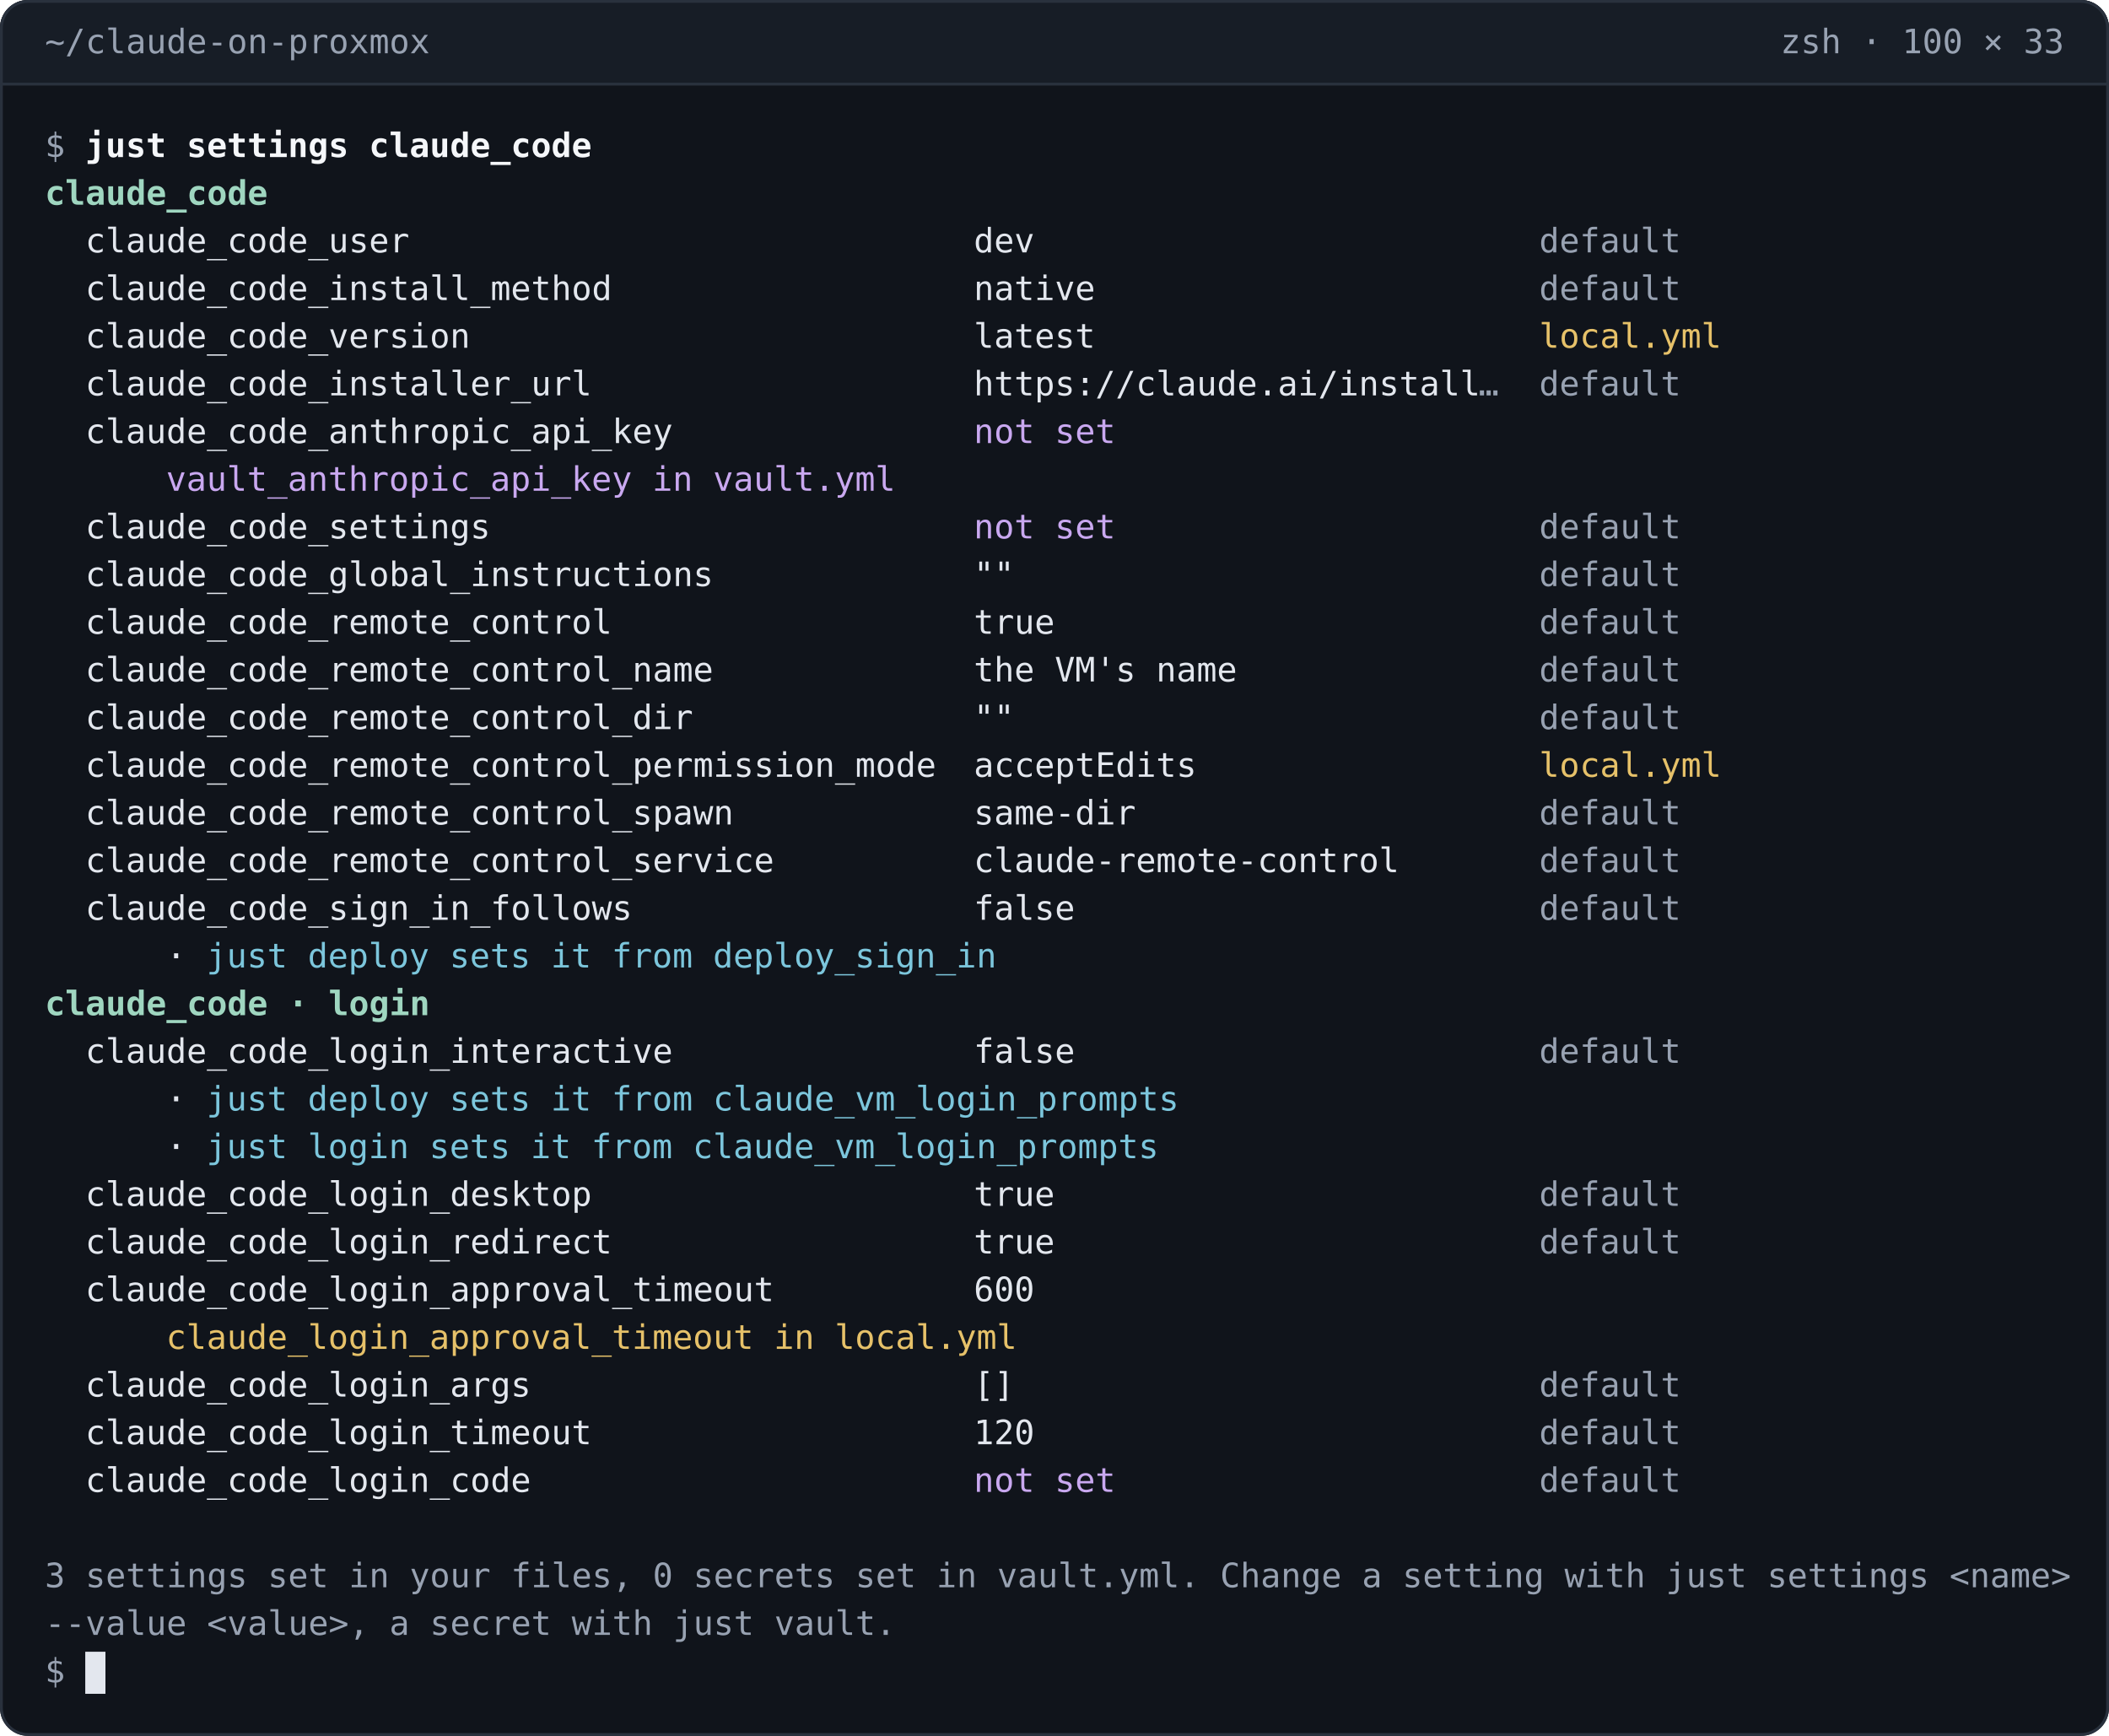
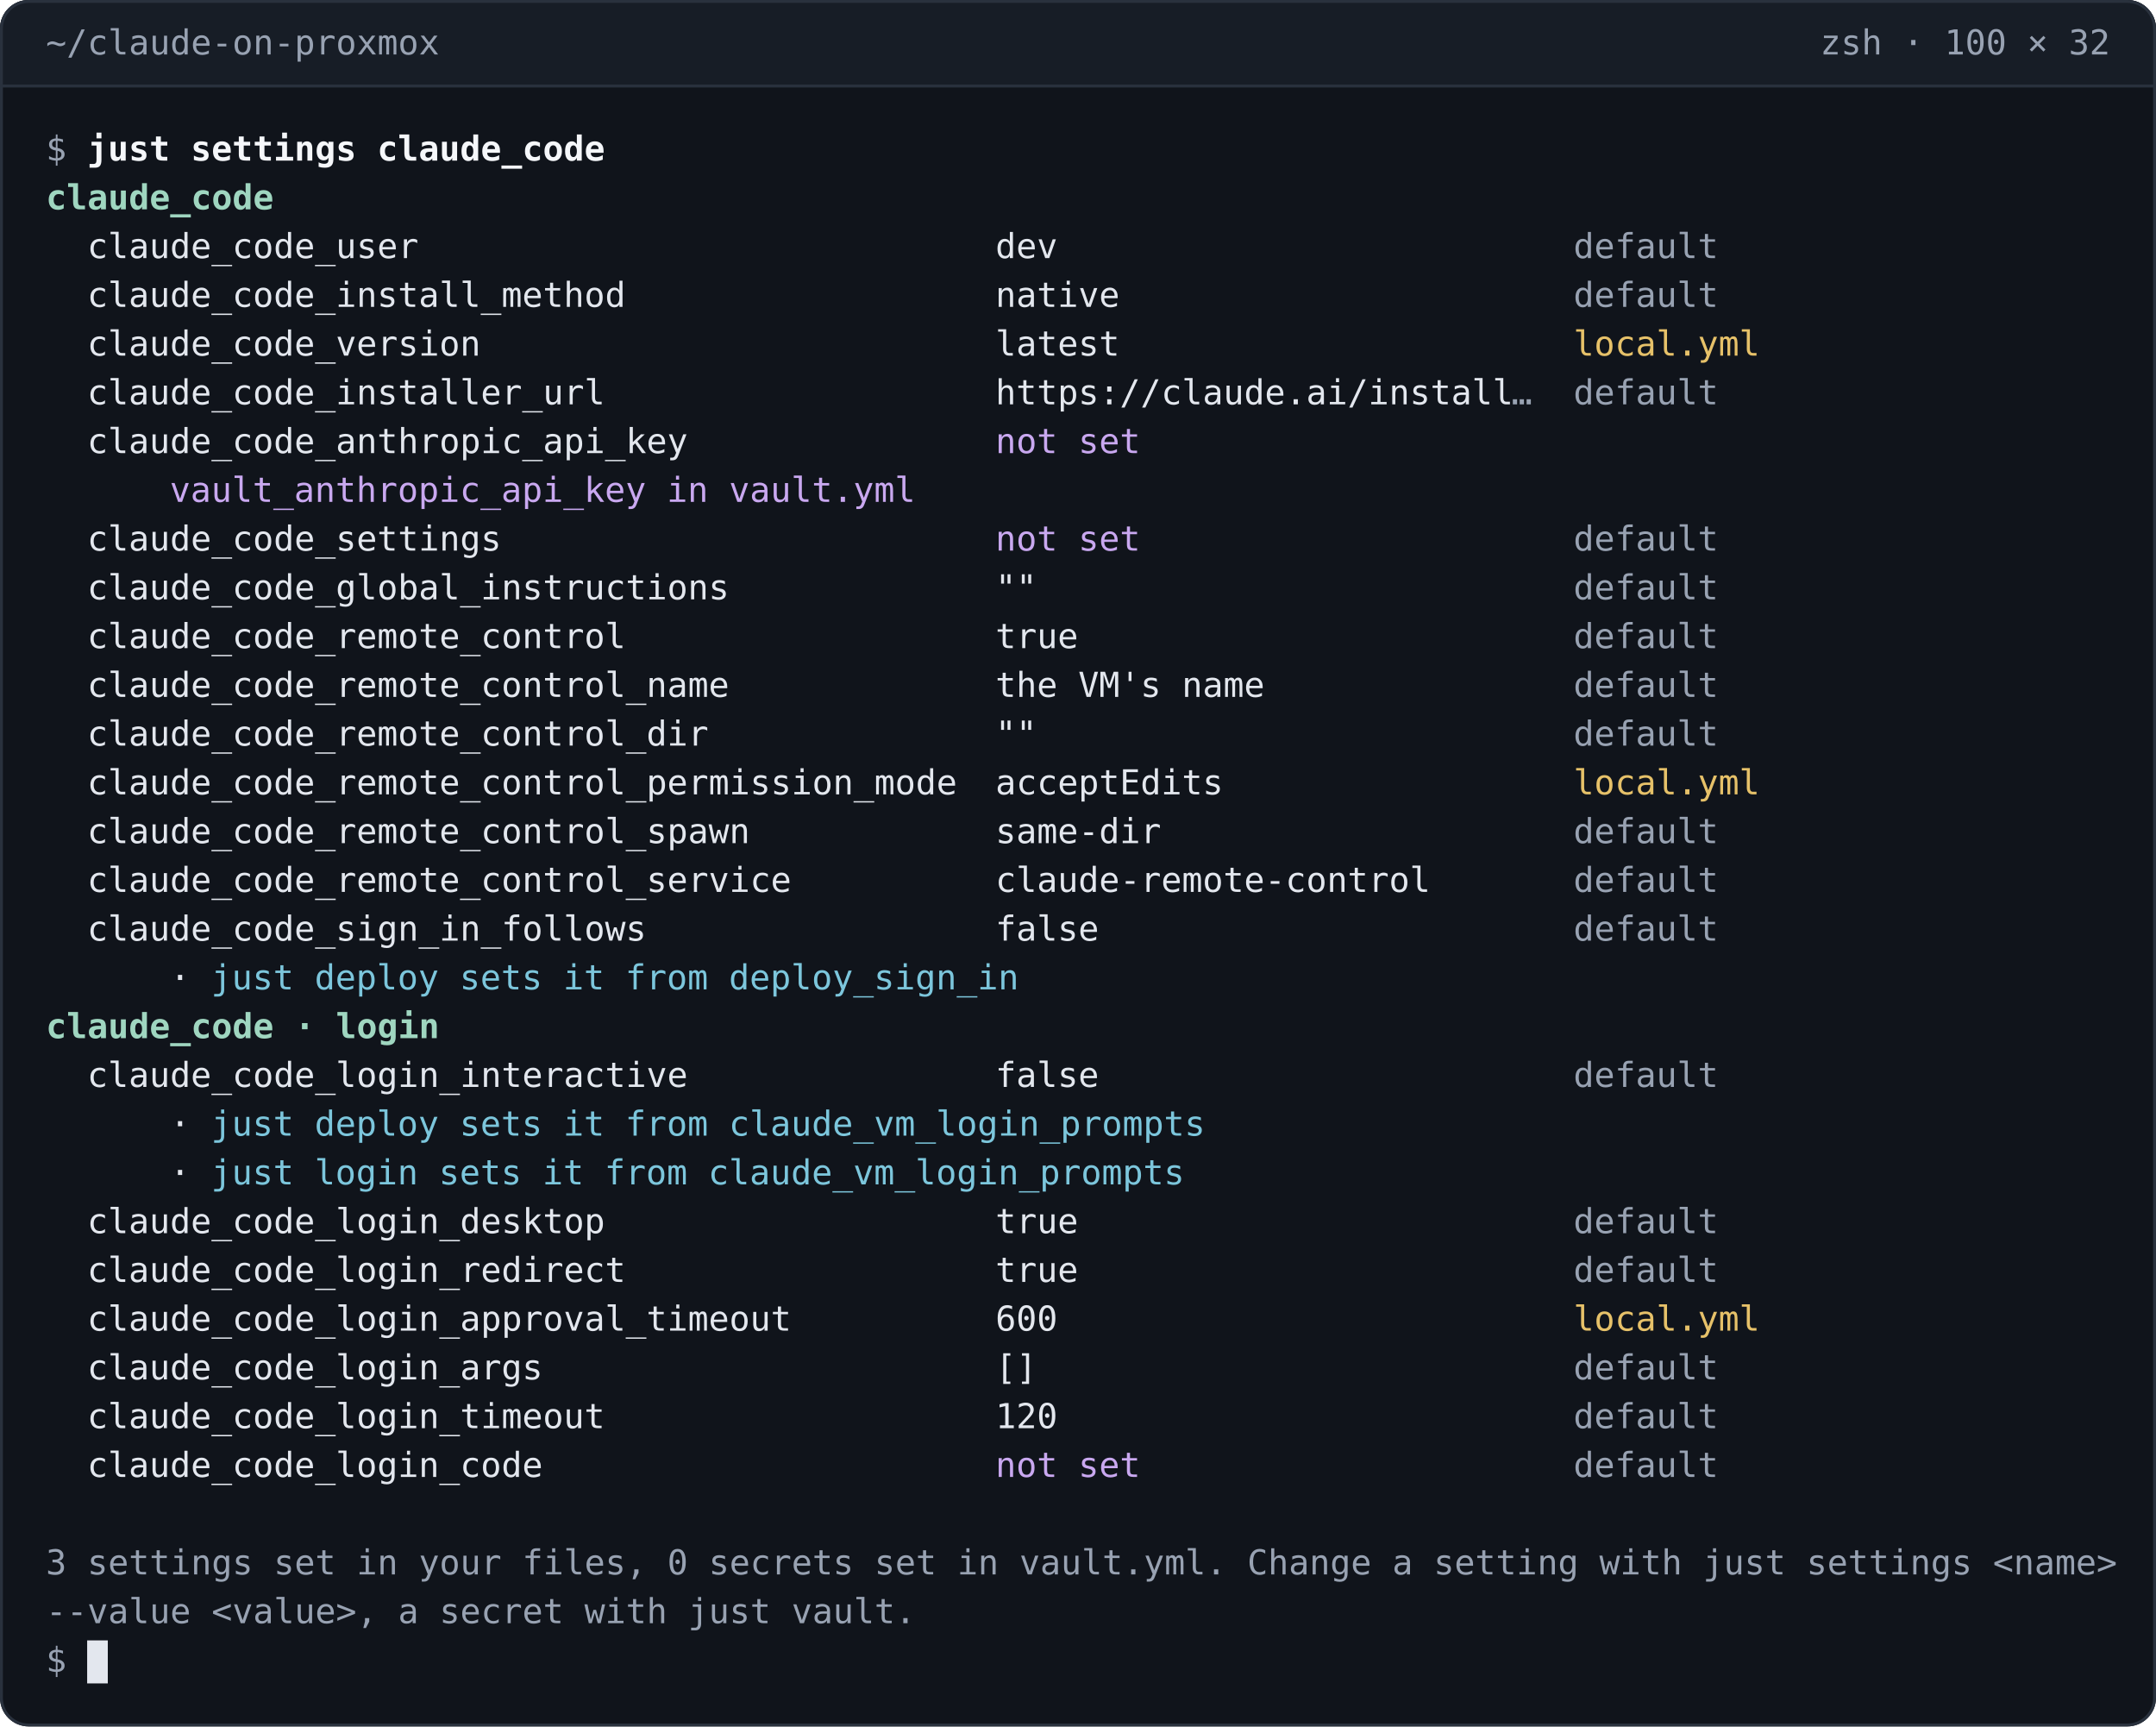
- <svg xmlns="http://www.w3.org/2000/svg" xmlns:xlink="http://www.w3.org/1999/xlink" width="752" height="619" viewBox="0 0 752 619" role="img" aria-label="just settings claude_code: each variable of the role, its value and where it was set">
+ <svg xmlns="http://www.w3.org/2000/svg" xmlns:xlink="http://www.w3.org/1999/xlink" width="752" height="602" viewBox="0 0 752 602" role="img" aria-label="just settings claude_code: each variable of the role, its value and where it was set">
  <style>
text { font: 12px/1 ui-monospace, 'SF Mono', Menlo, 'DejaVu Sans Mono', Consolas, 'Liberation Mono', monospace; fill: #e3e7ee; white-space: pre; }
.d { fill: #98a2b2; }
.b { fill: #f5f7fa; }
.h { fill: #9fd6c0; }
.g { fill: #7ccf8e; }
.y { fill: #e6c169; }
.Y { fill: #e6c169; }
.r { fill: #f27c73; }
.c { fill: #7cc6dc; }
.m { fill: #c9a8f0; }
.b, .h, .Y { font-weight: 600; }
.bar { font-size: 12px; fill: #98a2b2; }
.cur { fill: #e3e7ee; }
@media (prefers-reduced-motion: no-preference) {
  .cur { animation: blink 1s step-end infinite; }
}
@keyframes blink { 0% { opacity: 1; } 50% { opacity: 0; } }
</style>
  <defs>
    <text id="l0">
      <tspan x="0.0" textLength="7.2" class="d">$</tspan>
      <tspan x="14.4" textLength="180.0" class="b">just settings claude_code</tspan>
    </text>
    <text id="l1">
      <tspan x="0.0" textLength="79.2" class="h">claude_code</tspan>
    </text>
    <text id="l2">
      <tspan x="14.4" textLength="115.2">claude_code_user</tspan>
      <tspan x="331.2" textLength="21.6">dev</tspan>
      <tspan x="532.8" textLength="50.4" class="d">default</tspan>
    </text>
    <text id="l3">
      <tspan x="14.4" textLength="187.2">claude_code_install_method</tspan>
      <tspan x="331.2" textLength="43.2">native</tspan>
      <tspan x="532.8" textLength="50.4" class="d">default</tspan>
    </text>
    <text id="l4">
      <tspan x="14.4" textLength="136.8">claude_code_version</tspan>
      <tspan x="331.2" textLength="43.2">latest</tspan>
      <tspan x="532.8" textLength="64.8" class="y">local.yml</tspan>
    </text>
    <text id="l5">
      <tspan x="14.4" textLength="180.0">claude_code_installer_url</tspan>
      <tspan x="331.2" textLength="180.0">https://claude.ai/install</tspan>
      <tspan x="511.2" textLength="7.2" class="d">…</tspan>
      <tspan x="532.8" textLength="50.4" class="d">default</tspan>
    </text>
    <text id="l6">
      <tspan x="14.4" textLength="208.8">claude_code_anthropic_api_key</tspan>
      <tspan x="331.2" textLength="50.4" class="m">not set</tspan>
    </text>
    <text id="l7">
      <tspan x="43.2" textLength="259.2" class="m">vault_anthropic_api_key in vault.yml</tspan>
    </text>
    <text id="l8">
      <tspan x="14.4" textLength="144.0">claude_code_settings</tspan>
      <tspan x="331.2" textLength="50.4" class="m">not set</tspan>
      <tspan x="532.8" textLength="50.4" class="d">default</tspan>
    </text>
    <text id="l9">
      <tspan x="14.4" textLength="223.2">claude_code_global_instructions</tspan>
      <tspan x="331.2" textLength="14.4">""</tspan>
      <tspan x="532.8" textLength="50.4" class="d">default</tspan>
    </text>
    <text id="l10">
      <tspan x="14.4" textLength="187.2">claude_code_remote_control</tspan>
      <tspan x="331.2" textLength="28.8">true</tspan>
      <tspan x="532.8" textLength="50.4" class="d">default</tspan>
    </text>
    <text id="l11">
      <tspan x="14.4" textLength="223.2">claude_code_remote_control_name</tspan>
      <tspan x="331.2" textLength="93.6">the VM's name</tspan>
      <tspan x="532.8" textLength="50.4" class="d">default</tspan>
    </text>
    <text id="l12">
      <tspan x="14.4" textLength="216.0">claude_code_remote_control_dir</tspan>
      <tspan x="331.2" textLength="14.4">""</tspan>
      <tspan x="532.8" textLength="50.4" class="d">default</tspan>
    </text>
    <text id="l13">
      <tspan x="14.4" textLength="302.4">claude_code_remote_control_permission_mode</tspan>
      <tspan x="331.2" textLength="79.2">acceptEdits</tspan>
      <tspan x="532.8" textLength="64.8" class="y">local.yml</tspan>
    </text>
    <text id="l14">
      <tspan x="14.4" textLength="230.4">claude_code_remote_control_spawn</tspan>
      <tspan x="331.2" textLength="57.6">same-dir</tspan>
      <tspan x="532.8" textLength="50.4" class="d">default</tspan>
    </text>
    <text id="l15">
      <tspan x="14.4" textLength="244.8">claude_code_remote_control_service</tspan>
      <tspan x="331.2" textLength="151.2">claude-remote-control</tspan>
      <tspan x="532.8" textLength="50.4" class="d">default</tspan>
    </text>
    <text id="l16">
      <tspan x="14.4" textLength="194.4">claude_code_sign_in_follows</tspan>
      <tspan x="331.2" textLength="36.0">false</tspan>
      <tspan x="532.8" textLength="50.4" class="d">default</tspan>
    </text>
    <text id="l17">
      <tspan x="43.2" textLength="7.2">·</tspan>
      <tspan x="57.6" textLength="280.8" class="c">just deploy sets it from deploy_sign_in</tspan>
    </text>
    <text id="l18">
      <tspan x="0.0" textLength="136.8" class="h">claude_code · login</tspan>
    </text>
    <text id="l19">
      <tspan x="14.4" textLength="208.8">claude_code_login_interactive</tspan>
      <tspan x="331.2" textLength="36.0">false</tspan>
      <tspan x="532.8" textLength="50.4" class="d">default</tspan>
    </text>
    <text id="l20">
      <tspan x="43.2" textLength="7.2">·</tspan>
      <tspan x="57.6" textLength="345.6" class="c">just deploy sets it from claude_vm_login_prompts</tspan>
    </text>
    <text id="l21">
      <tspan x="43.2" textLength="7.2">·</tspan>
      <tspan x="57.6" textLength="338.4" class="c">just login sets it from claude_vm_login_prompts</tspan>
    </text>
    <text id="l22">
      <tspan x="14.4" textLength="180.0">claude_code_login_desktop</tspan>
      <tspan x="331.2" textLength="28.8">true</tspan>
      <tspan x="532.8" textLength="50.4" class="d">default</tspan>
    </text>
    <text id="l23">
      <tspan x="14.4" textLength="187.2">claude_code_login_redirect</tspan>
      <tspan x="331.2" textLength="28.8">true</tspan>
      <tspan x="532.8" textLength="50.4" class="d">default</tspan>
    </text>
    <text id="l24">
      <tspan x="14.4" textLength="244.8">claude_code_login_approval_timeout</tspan>
      <tspan x="331.2" textLength="21.6">600</tspan>
+       <tspan x="532.8" textLength="64.8" class="y">local.yml</tspan>
    </text>
    <text id="l25">
-       <tspan x="43.2" textLength="302.4" class="y">claude_login_approval_timeout in local.yml</tspan>
-     </text>
-     <text id="l26">
      <tspan x="14.4" textLength="158.4">claude_code_login_args</tspan>
      <tspan x="331.2" textLength="14.4">[]</tspan>
      <tspan x="532.8" textLength="50.4" class="d">default</tspan>
    </text>
-     <text id="l27">
+     <text id="l26">
      <tspan x="14.4" textLength="180.0">claude_code_login_timeout</tspan>
      <tspan x="331.2" textLength="21.6">120</tspan>
      <tspan x="532.8" textLength="50.4" class="d">default</tspan>
    </text>
-     <text id="l28">
+     <text id="l27">
      <tspan x="14.4" textLength="158.4">claude_code_login_code</tspan>
      <tspan x="331.2" textLength="50.4" class="m">not set</tspan>
      <tspan x="532.8" textLength="50.4" class="d">default</tspan>
    </text>
+     <text id="l28">
+       <tspan x="0.0" textLength="720.0" class="d">3 settings set in your files, 0 secrets set in vault.yml. Change a setting with just settings &lt;name&gt;</tspan>
+     </text>
    <text id="l29">
-       <tspan x="0.0" textLength="720.0" class="d">3 settings set in your files, 0 secrets set in vault.yml. Change a setting with just settings &lt;name&gt;</tspan>
+       <tspan x="0.0" textLength="302.4" class="d">--value &lt;value&gt;, a secret with just vault.</tspan>
    </text>
    <text id="l30">
-       <tspan x="0.0" textLength="302.4" class="d">--value &lt;value&gt;, a secret with just vault.</tspan>
-     </text>
-     <text id="l31">
      <tspan x="0.0" textLength="7.2" class="d">$</tspan>
    </text>
  </defs>
-   <rect width="752" height="619" rx="10" fill="#10141b" />
+   <rect width="752" height="602" rx="10" fill="#10141b" />
  <path d="M10 0H742a10 10 0 0 1 10 10V30H0V10A10 10 0 0 1 10 0z" fill="#171d26" />
  <path d="M0 30H752" stroke="#29313d" stroke-width="1" />
-   <rect x="0.5" y="0.5" width="751" height="618" rx="9.5" fill="none" stroke="#29313d" />
+   <rect x="0.5" y="0.5" width="751" height="601" rx="9.5" fill="none" stroke="#29313d" />
  <text class="bar" x="16" y="19">~/claude-on-proxmox</text>
-   <text class="bar" x="736" y="19" text-anchor="end">zsh · 100 × 33</text>
+   <text class="bar" x="736" y="19" text-anchor="end">zsh · 100 × 32</text>
  <g transform="translate(16 56)">
    <use href="#l0" xlink:href="#l0" y="0" />
    <use href="#l1" xlink:href="#l1" y="17" />
    <use href="#l2" xlink:href="#l2" y="34" />
    <use href="#l3" xlink:href="#l3" y="51" />
    <use href="#l4" xlink:href="#l4" y="68" />
    <use href="#l5" xlink:href="#l5" y="85" />
    <use href="#l6" xlink:href="#l6" y="102" />
    <use href="#l7" xlink:href="#l7" y="119" />
    <use href="#l8" xlink:href="#l8" y="136" />
    <use href="#l9" xlink:href="#l9" y="153" />
    <use href="#l10" xlink:href="#l10" y="170" />
    <use href="#l11" xlink:href="#l11" y="187" />
    <use href="#l12" xlink:href="#l12" y="204" />
    <use href="#l13" xlink:href="#l13" y="221" />
    <use href="#l14" xlink:href="#l14" y="238" />
    <use href="#l15" xlink:href="#l15" y="255" />
    <use href="#l16" xlink:href="#l16" y="272" />
    <use href="#l17" xlink:href="#l17" y="289" />
    <use href="#l18" xlink:href="#l18" y="306" />
    <use href="#l19" xlink:href="#l19" y="323" />
    <use href="#l20" xlink:href="#l20" y="340" />
    <use href="#l21" xlink:href="#l21" y="357" />
    <use href="#l22" xlink:href="#l22" y="374" />
    <use href="#l23" xlink:href="#l23" y="391" />
    <use href="#l24" xlink:href="#l24" y="408" />
    <use href="#l25" xlink:href="#l25" y="425" />
    <use href="#l26" xlink:href="#l26" y="442" />
    <use href="#l27" xlink:href="#l27" y="459" />
-     <use href="#l28" xlink:href="#l28" y="476" />
+     <use href="#l28" xlink:href="#l28" y="493" />
    <use href="#l29" xlink:href="#l29" y="510" />
    <use href="#l30" xlink:href="#l30" y="527" />
-     <use href="#l31" xlink:href="#l31" y="544" />
-     <rect class="cur" x="14.4" y="533" width="7.2" height="15" />
+     <rect class="cur" x="14.4" y="516" width="7.2" height="15" />
  </g>
</svg>
